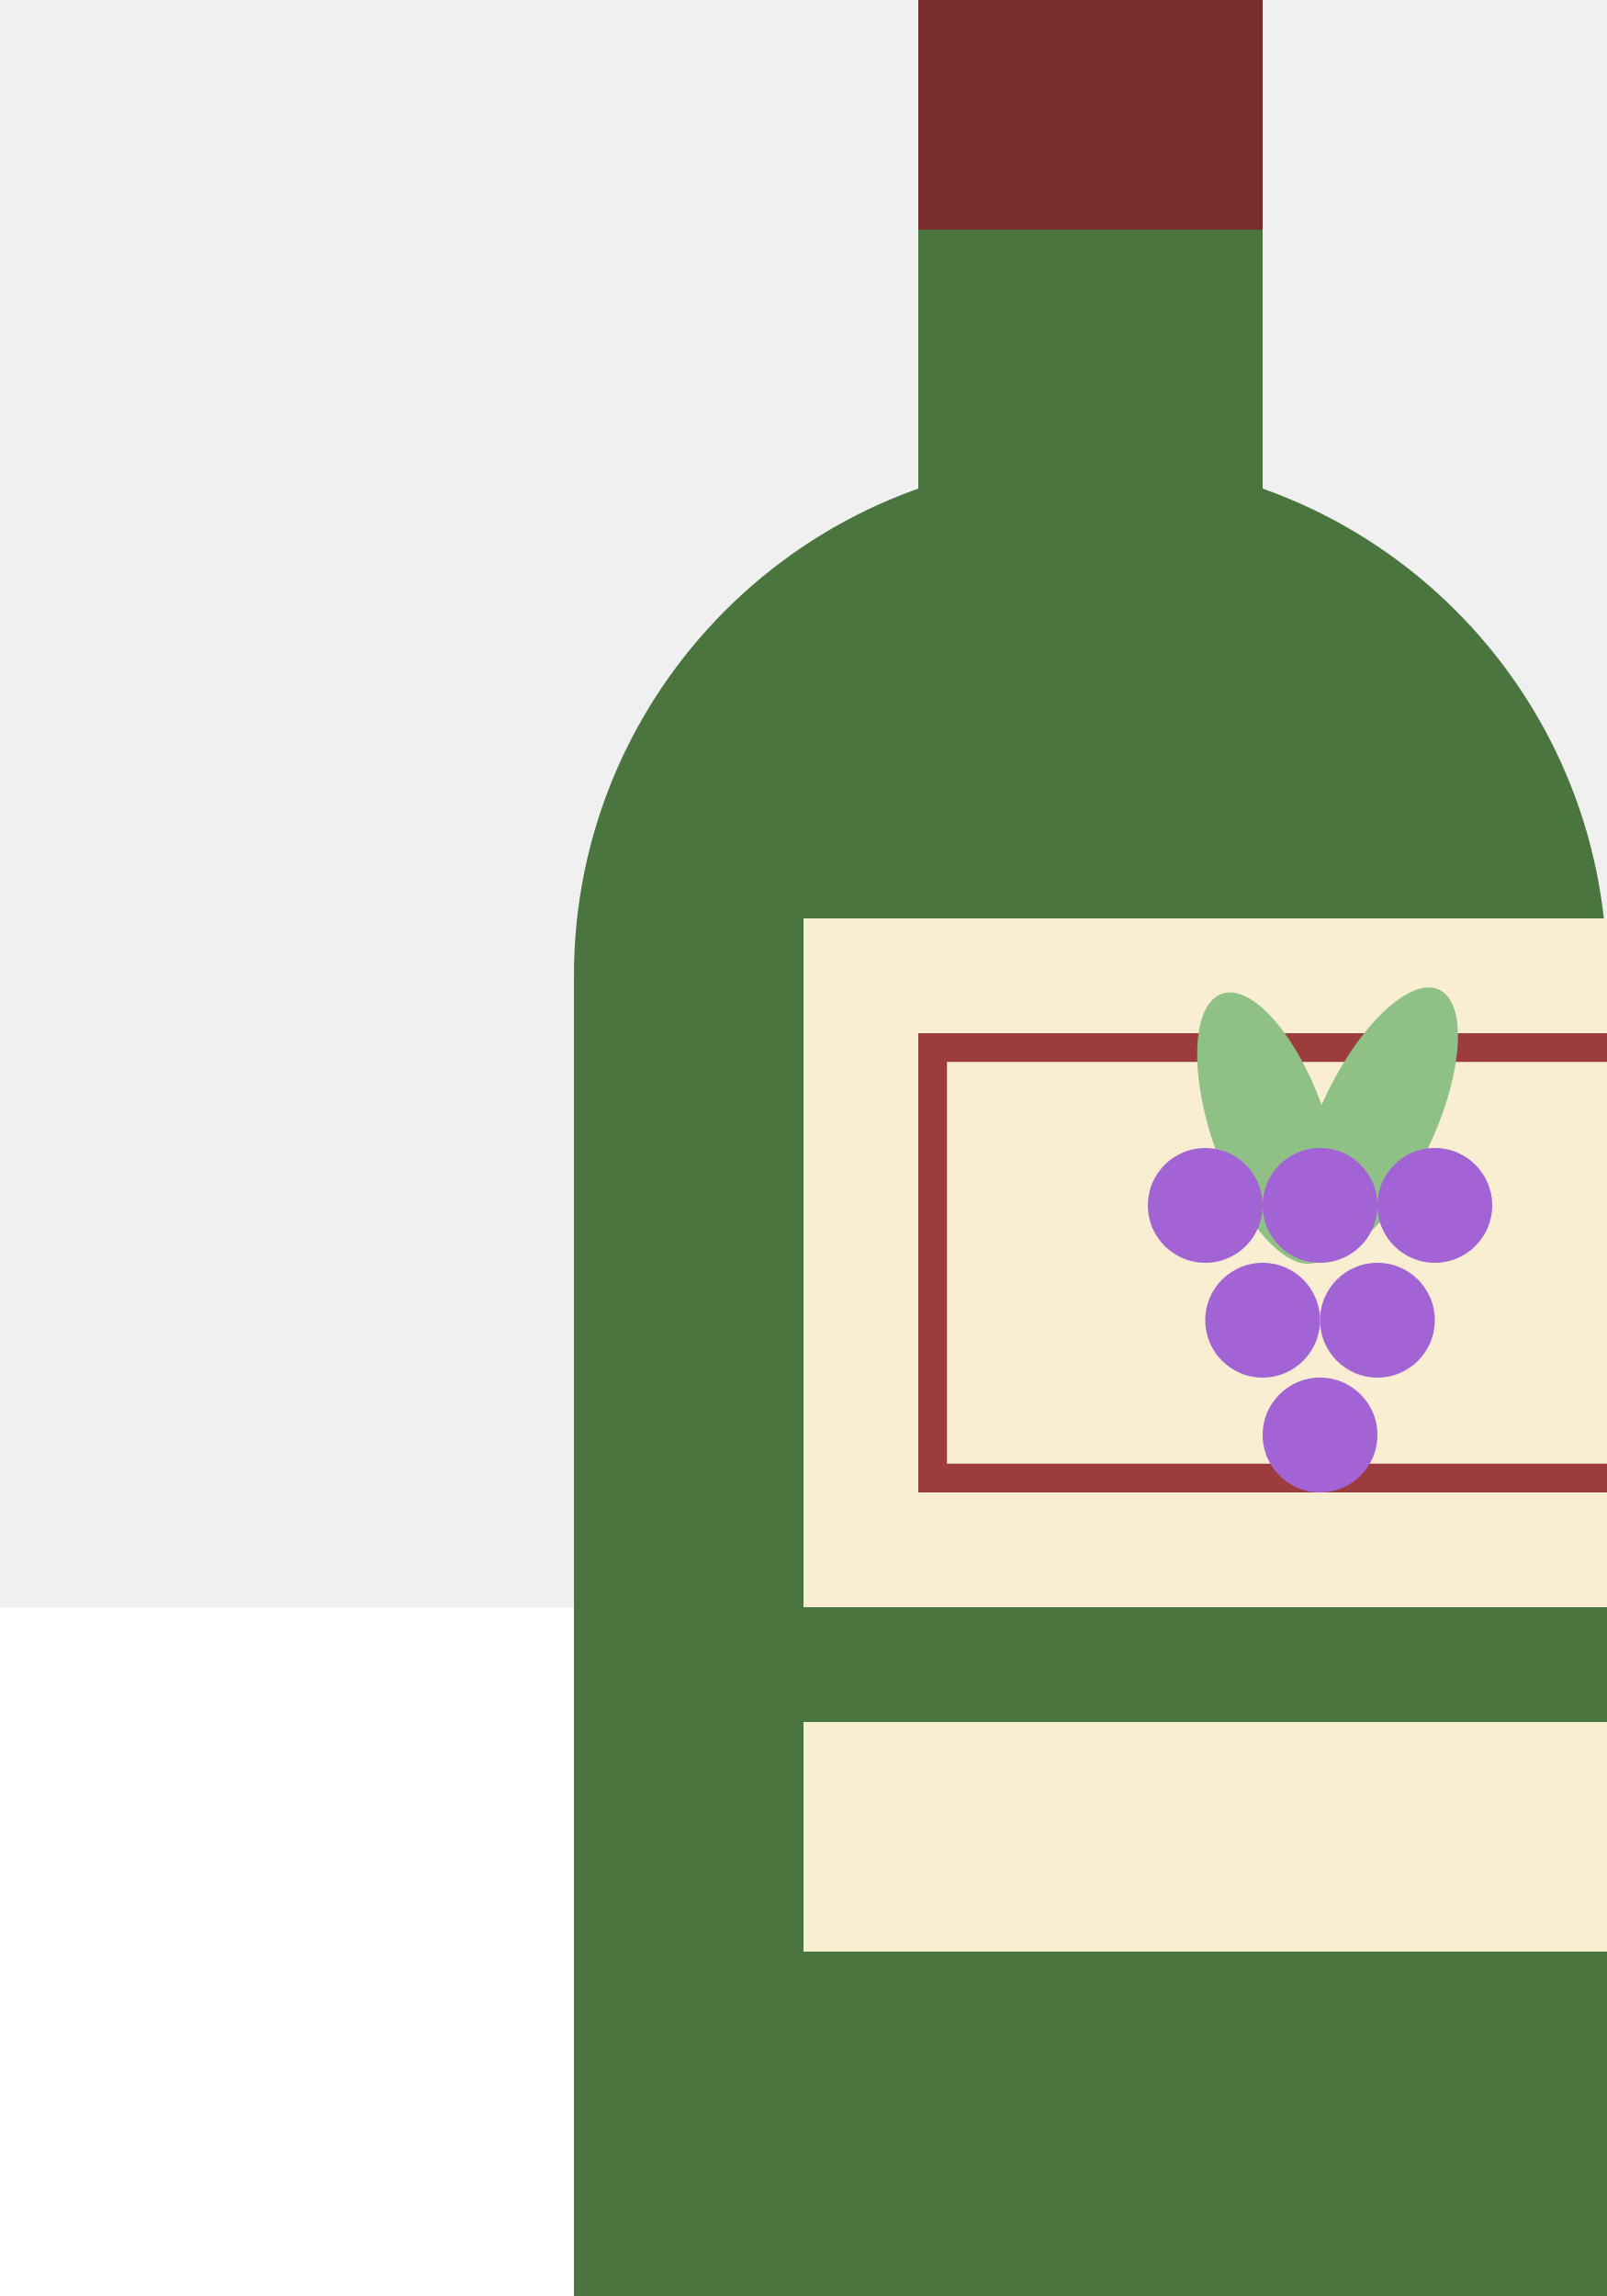
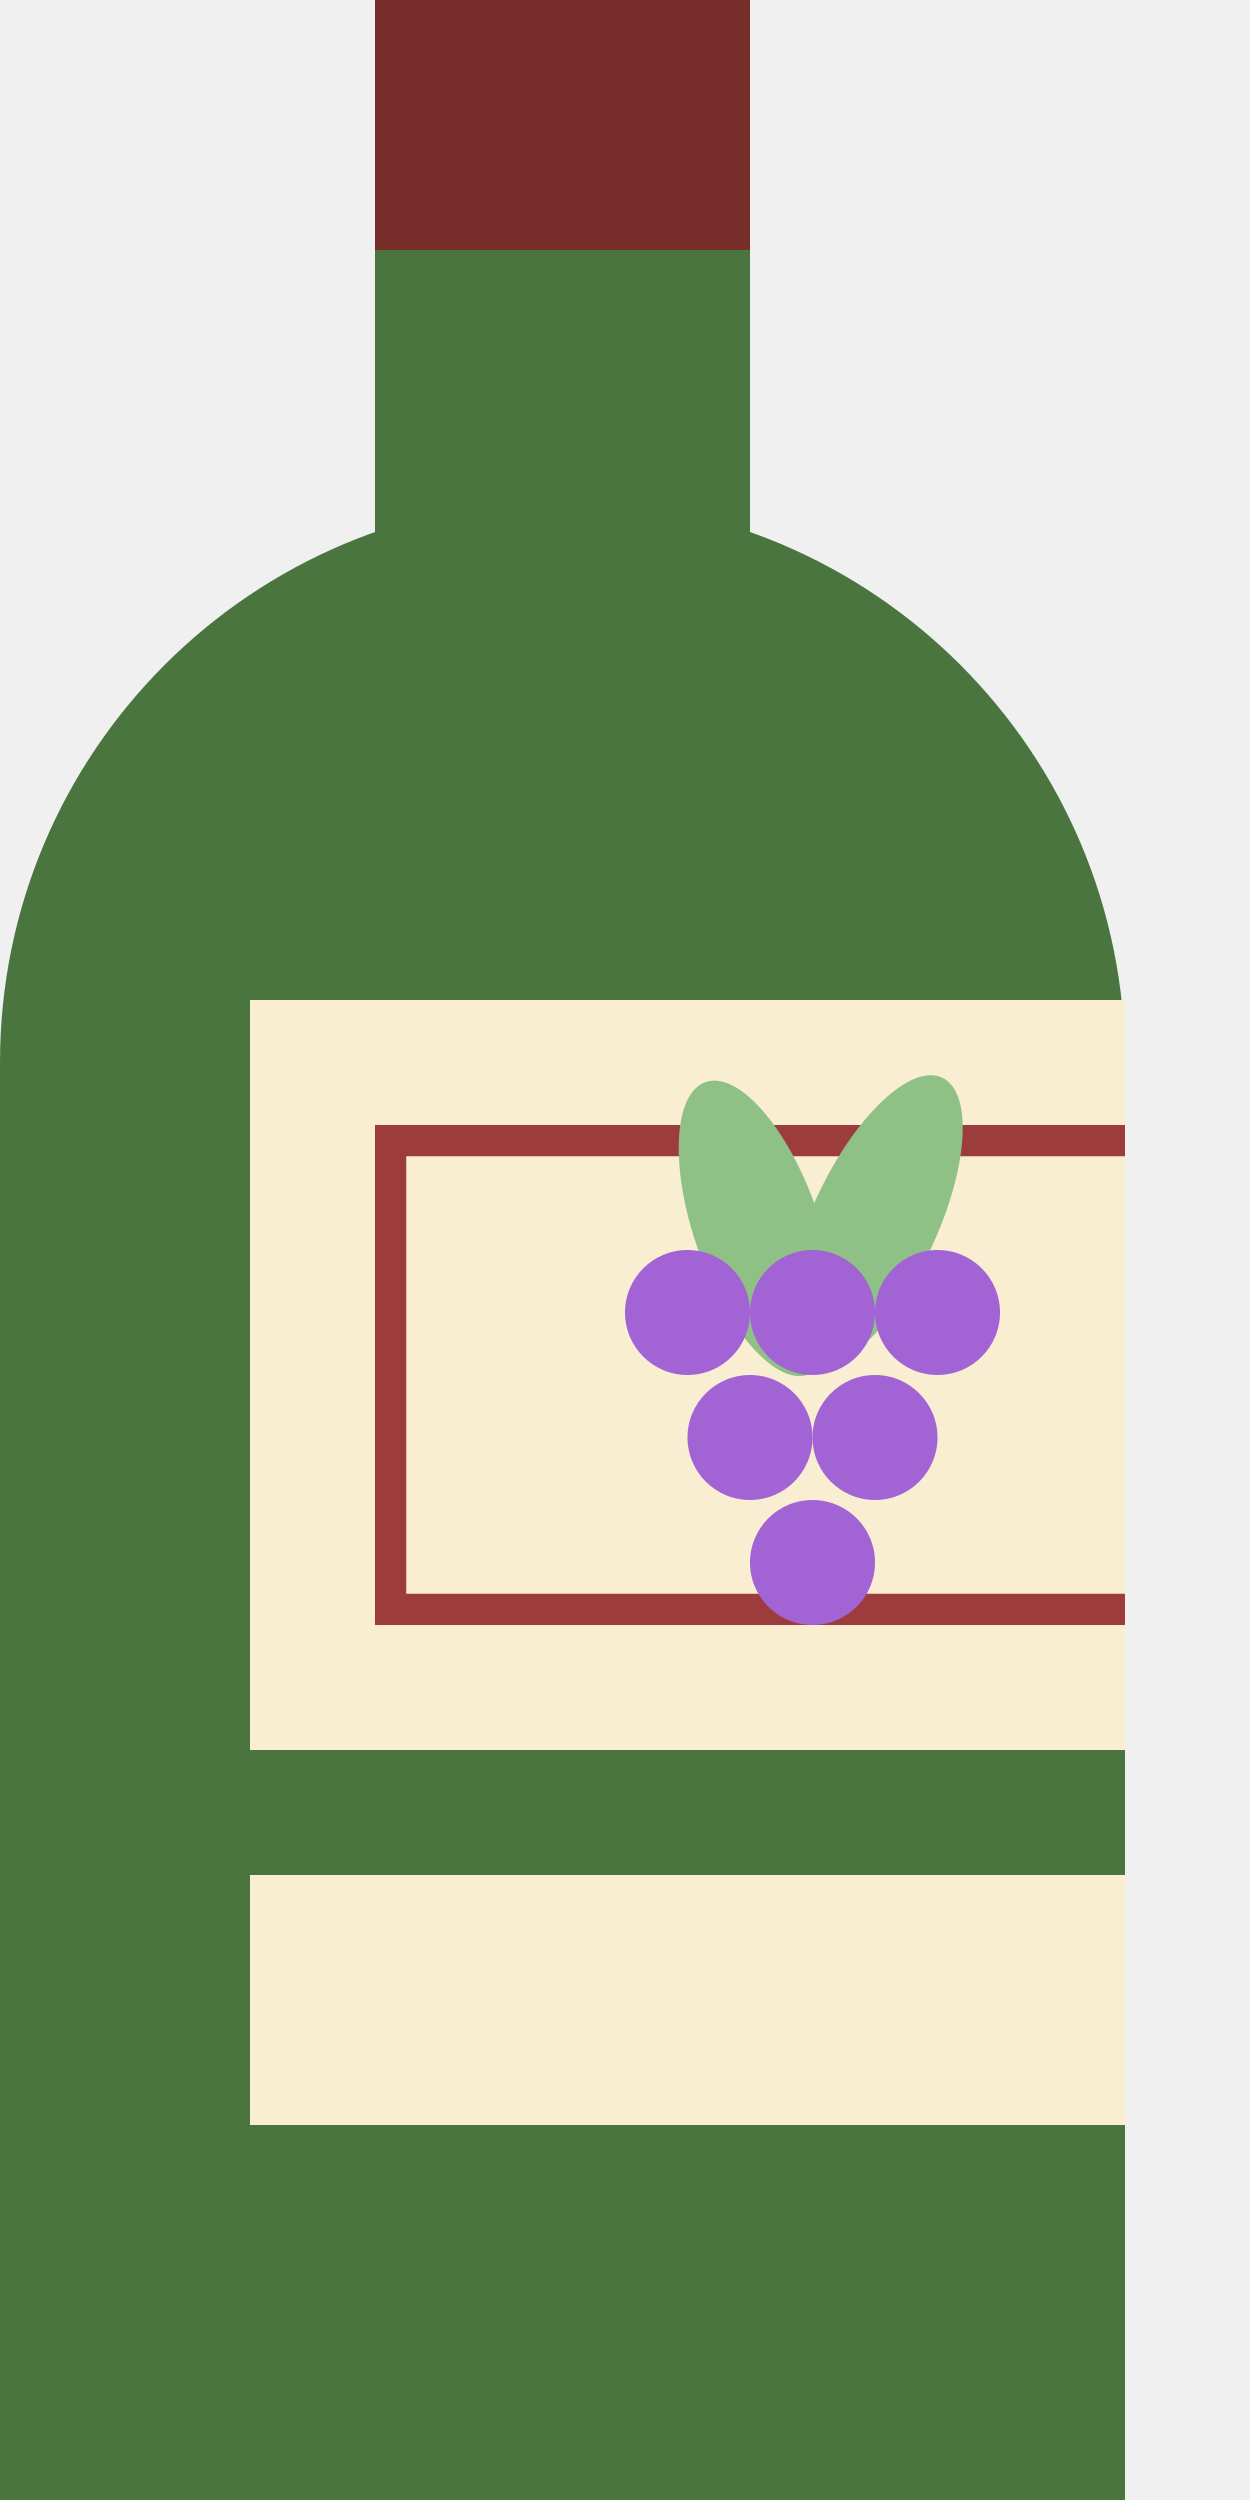
- <svg xmlns="http://www.w3.org/2000/svg" width="14" height="20" viewBox="0 0 14 20" fill="none">
+ <svg xmlns="http://www.w3.org/2000/svg" width="10" height="20" viewBox="5 0 10 20" fill="none">
  <rect x="8" width="3" height="7" fill="#4A753F" />
  <rect x="8" width="3" height="2" fill="#772D29" />
  <path d="M5 8.5C5 6.015 7.015 4 9.5 4C11.985 4 14 6.015 14 8.5V20H5V8.5Z" fill="#4A753F" />
  <rect x="7" y="8" width="7" height="6" fill="#F9EED1" />
  <mask id="mask0_142_8623" style="mask-type:alpha" maskUnits="userSpaceOnUse" x="7" y="8" width="7" height="6">
    <rect x="7" y="8" width="7" height="6" fill="#F9EED1" />
  </mask>
  <g mask="url(#mask0_142_8623)">
    <rect x="8.125" y="9.125" width="6.75" height="3.75" stroke="#9D3C3C" stroke-width="0.25" />
  </g>
  <rect x="7" y="15" width="7" height="2" fill="#F9EED1" />
  <ellipse cx="11.995" cy="9.774" rx="0.5" ry="1.274" transform="rotate(25.2134 11.9951 9.77438)" fill="#8FC187" />
  <ellipse cx="11.055" cy="9.827" rx="0.5" ry="1.24" transform="rotate(-19.3331 11.0547 9.82667)" fill="#8FC187" />
  <circle cx="10.5" cy="10.5" r="0.5" fill="#A263D4" />
  <circle cx="11.5" cy="10.5" r="0.5" fill="#A263D4" />
  <circle cx="11.5" cy="12.5" r="0.5" fill="#A263D4" />
  <circle cx="12.5" cy="10.5" r="0.5" fill="#A263D4" />
  <circle cx="11" cy="11.5" r="0.5" fill="#A263D4" />
  <circle cx="12" cy="11.5" r="0.5" fill="#A263D4" />
  <rect y="14" width="5" height="6" fill="white" />
</svg>
